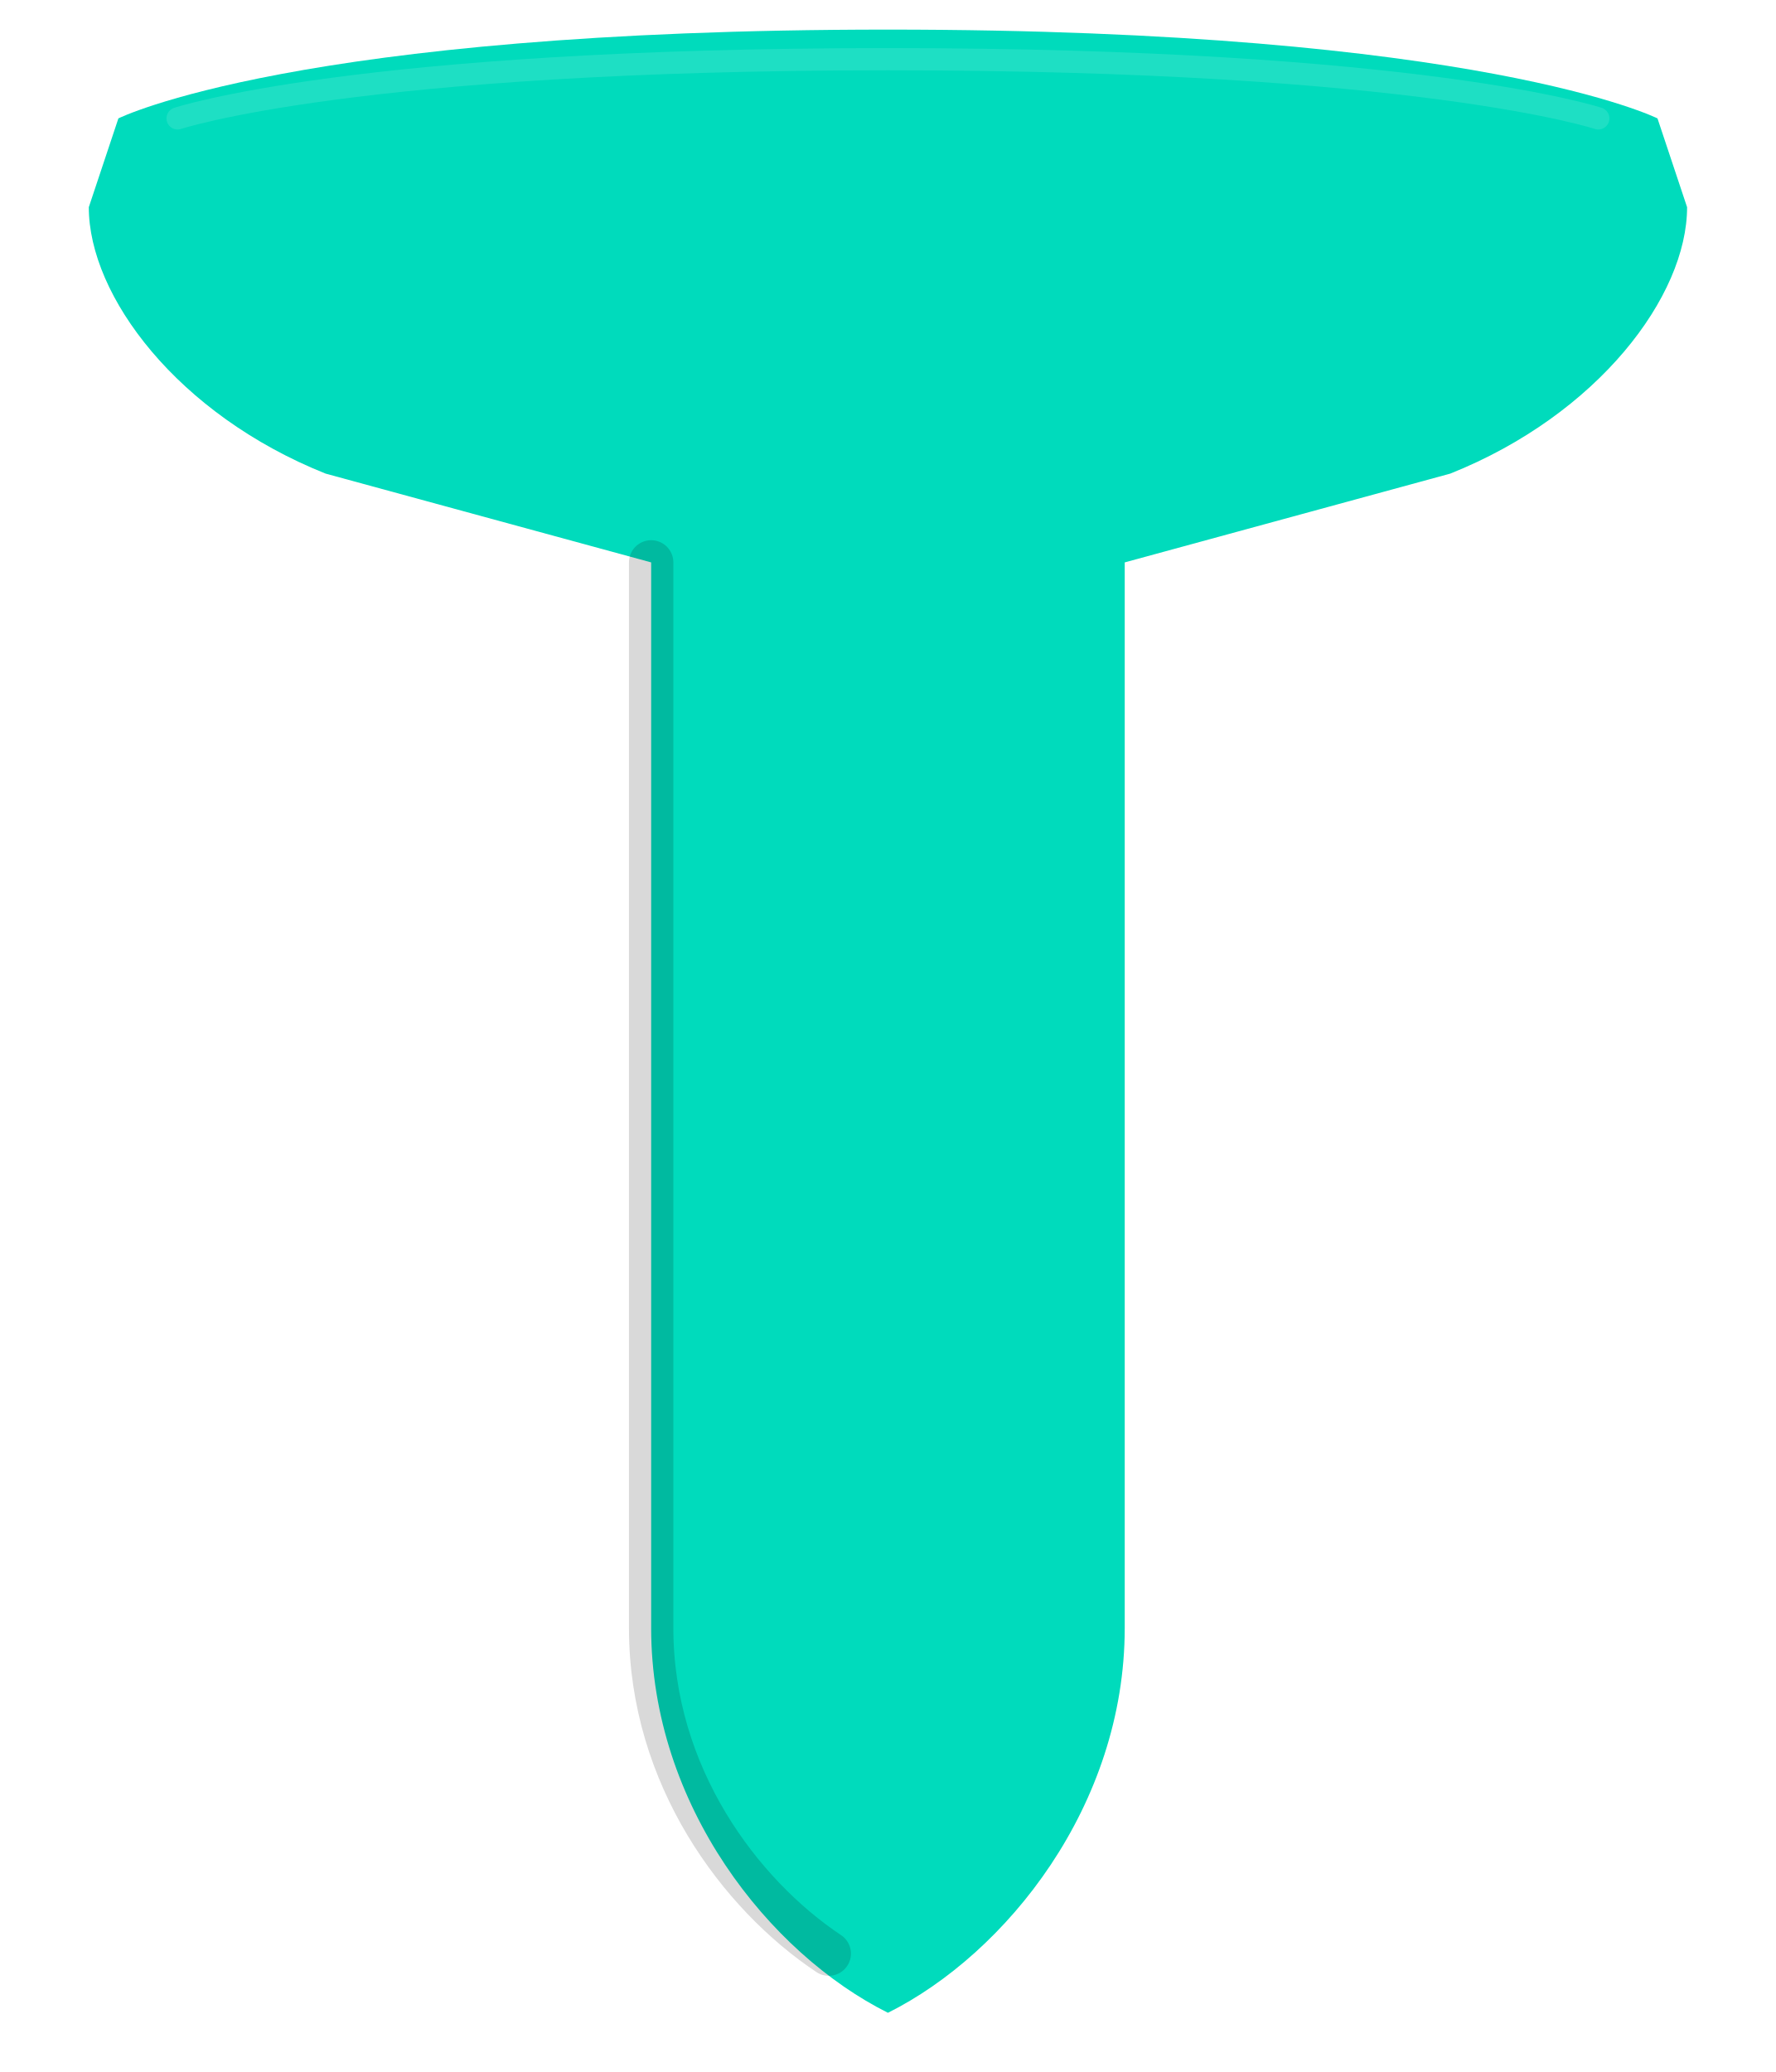
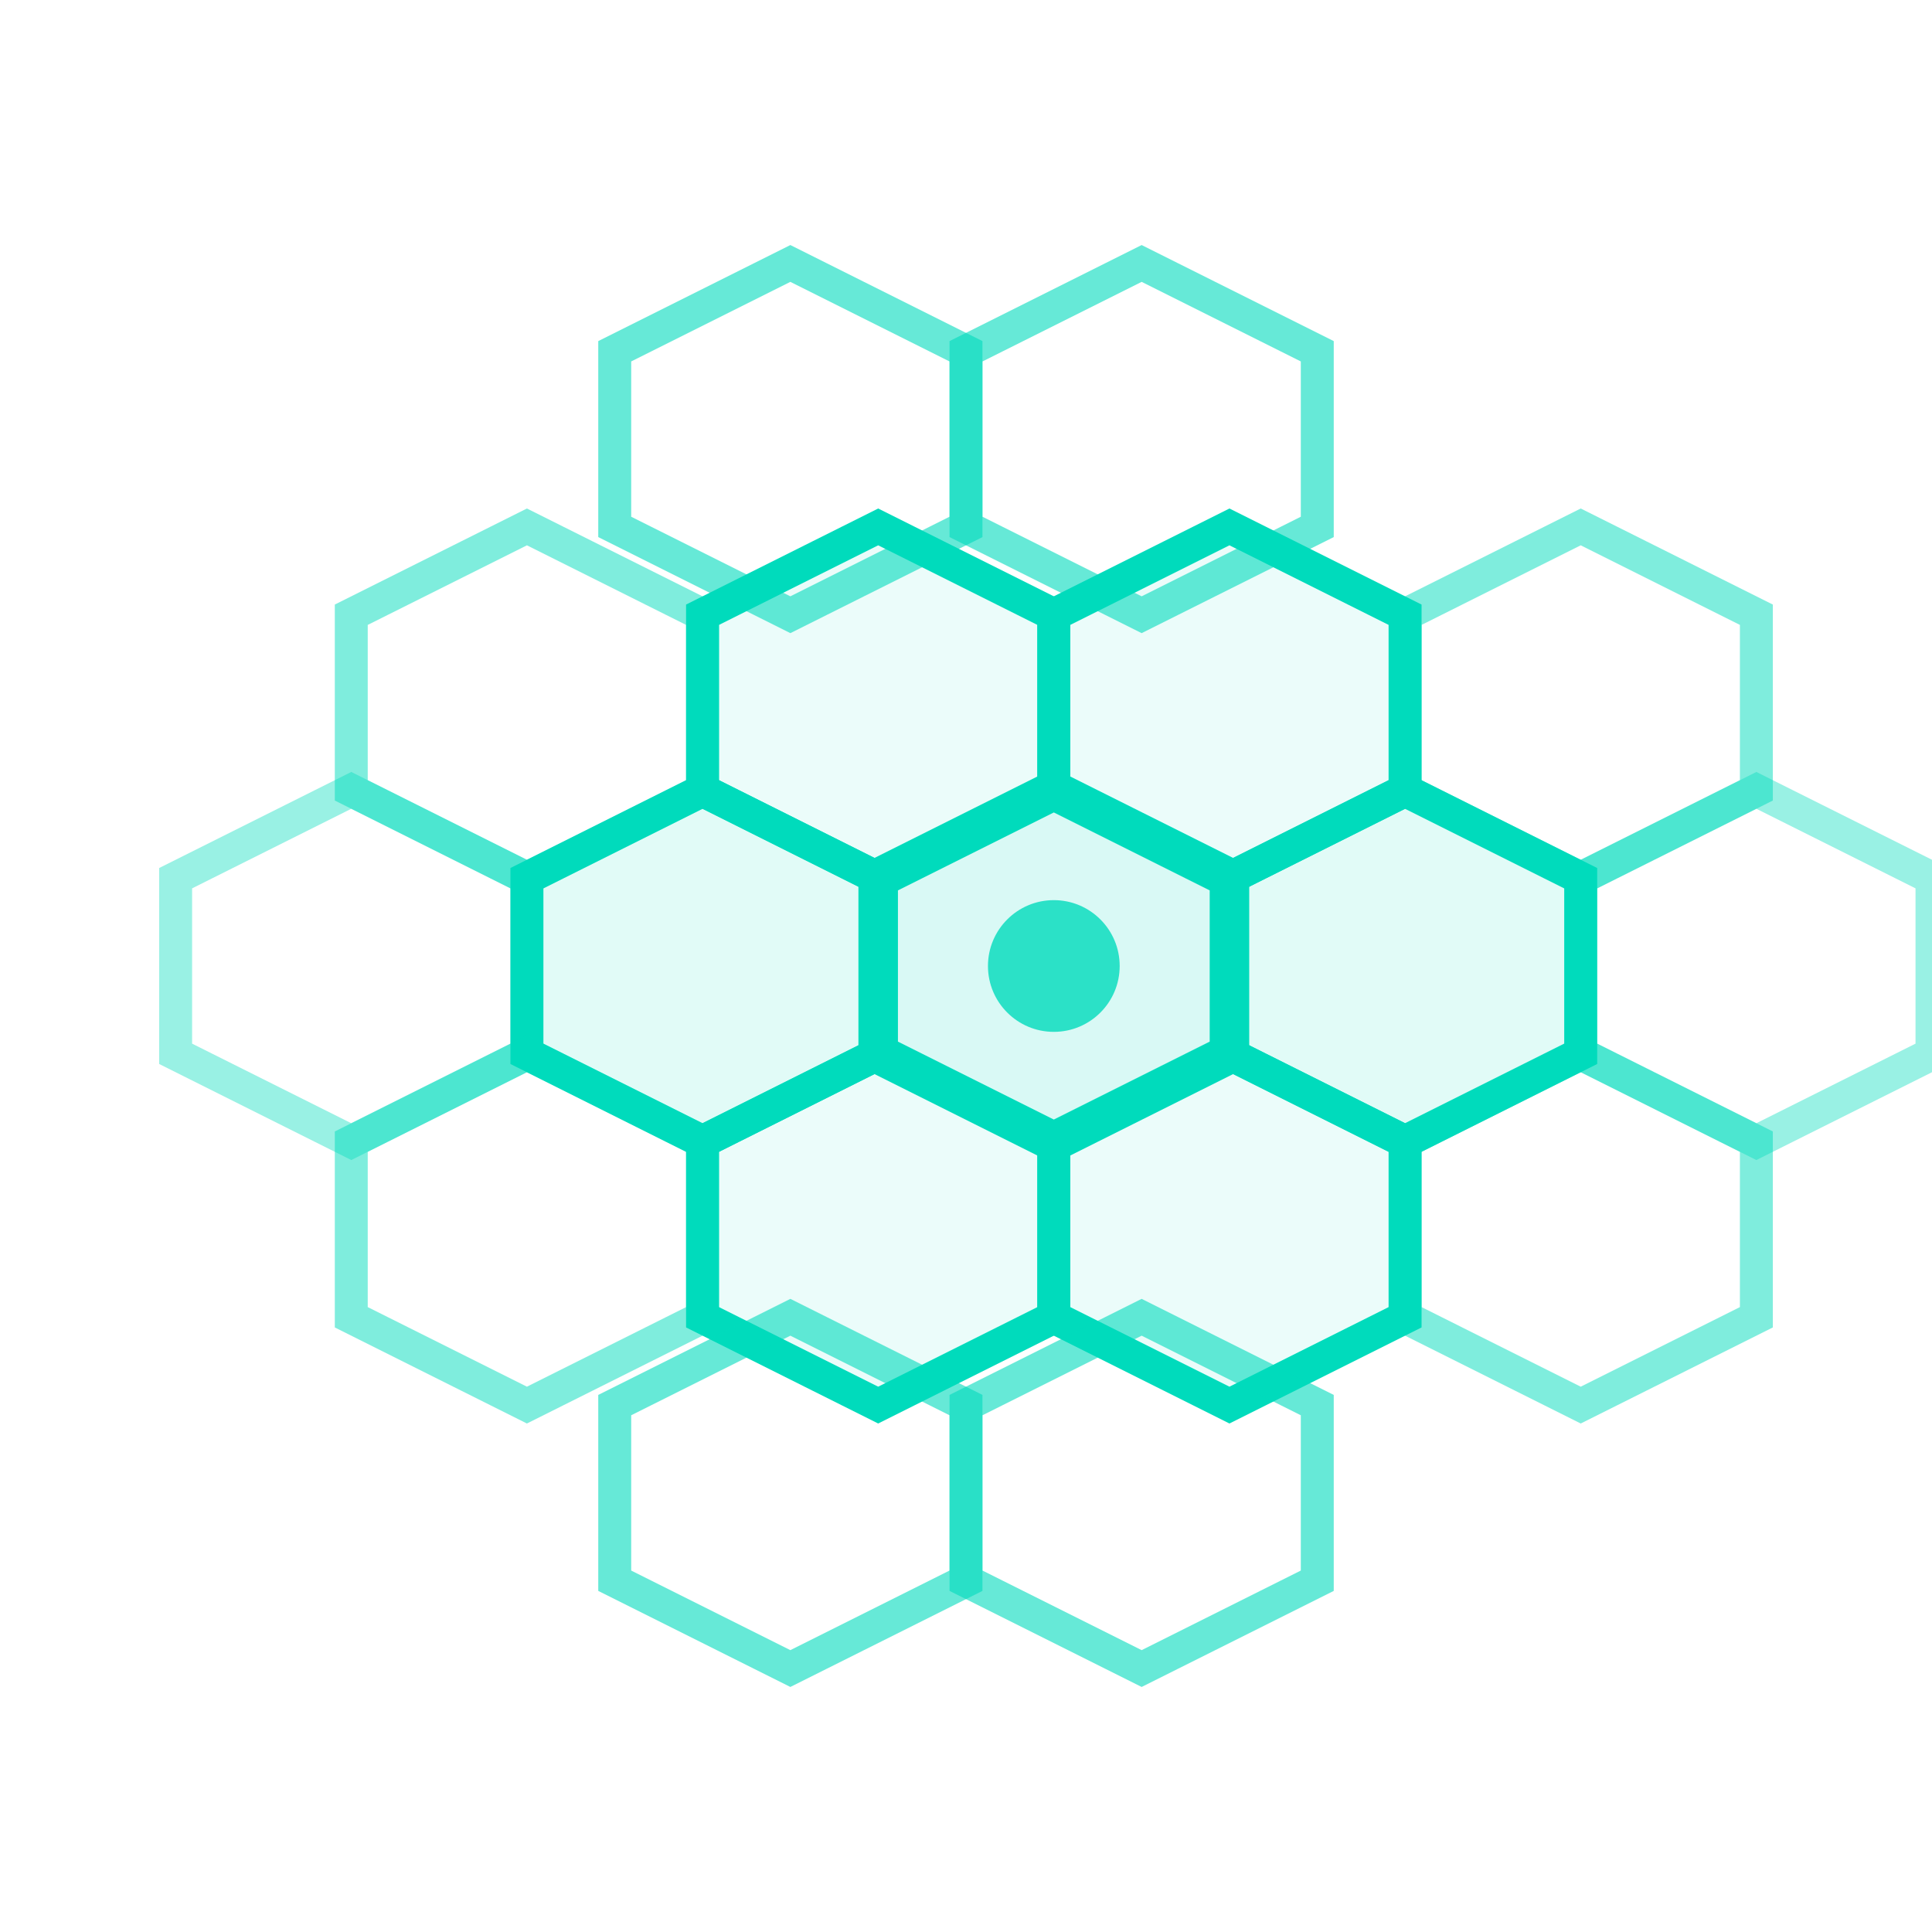
- <svg xmlns="http://www.w3.org/2000/svg" viewBox="0 0 120 140" fill="none">
-   <path d="     M 8 8     C 8 8, 20 2, 60 2     C 100 2, 112 8, 112 8     L 114 14     C 114 20, 108 28, 98 32     L 76 38     L 76 110     C 76 122, 68 132, 60 136     C 52 132, 44 122, 44 110     L 44 38     L 22 32     C 12 28, 6 20, 6 14     Z   " fill="#00DBBC" />
-   <path d="     M 44 38     L 44 110     C 44 120, 50 128, 56 132   " stroke="rgba(0,0,0,.15)" stroke-width="3" fill="none" stroke-linecap="round" />
-   <path d="     M 12 8     C 12 8, 24 4, 60 4     C 96 4, 108 8, 108 8   " stroke="rgba(255,255,255,.12)" stroke-width="1.5" fill="none" stroke-linecap="round" />
+ <svg xmlns="http://www.w3.org/2000/svg" viewBox="0 0 88 88" fill="none">
+   <polygon points="28,16 36,12 44,16 44,24 36,28 28,24" stroke="#00DBBC" stroke-width="1.5" fill="none" opacity=".6" />
+   <polygon points="44,16 52,12 60,16 60,24 52,28 44,24" stroke="#00DBBC" stroke-width="1.5" fill="none" opacity=".6" />
+   <polygon points="16,28 24,24 32,28 32,36 24,40 16,36" stroke="#00DBBC" stroke-width="1.5" fill="none" opacity=".5" />
+   <polygon points="32,28 40,24 48,28 48,36 40,40 32,36" stroke="#00DBBC" stroke-width="1.5" fill="#00DBBC" fill-opacity=".08" />
+   <polygon points="48,28 56,24 64,28 64,36 56,40 48,36" stroke="#00DBBC" stroke-width="1.5" fill="#00DBBC" fill-opacity=".08" />
+   <polygon points="64,28 72,24 80,28 80,36 72,40 64,36" stroke="#00DBBC" stroke-width="1.5" fill="none" opacity=".5" />
+   <polygon points="8,40 16,36 24,40 24,48 16,52 8,48" stroke="#00DBBC" stroke-width="1.5" fill="none" opacity=".4" />
+   <polygon points="24,40 32,36 40,40 40,48 32,52 24,48" stroke="#00DBBC" stroke-width="1.5" fill="#00DBBC" fill-opacity=".12" />
+   <polygon points="40,40 48,36 56,40 56,48 48,52 40,48" stroke="#00DBBC" stroke-width="1.8" fill="#00DBBC" fill-opacity=".15" />
+   <polygon points="56,40 64,36 72,40 72,48 64,52 56,48" stroke="#00DBBC" stroke-width="1.5" fill="#00DBBC" fill-opacity=".12" />
+   <polygon points="72,40 80,36 88,40 88,48 80,52 72,48" stroke="#00DBBC" stroke-width="1.5" fill="none" opacity=".4" />
+   <polygon points="16,52 24,48 32,52 32,60 24,64 16,60" stroke="#00DBBC" stroke-width="1.5" fill="none" opacity=".5" />
+   <polygon points="32,52 40,48 48,52 48,60 40,64 32,60" stroke="#00DBBC" stroke-width="1.5" fill="#00DBBC" fill-opacity=".08" />
+   <polygon points="48,52 56,48 64,52 64,60 56,64 48,60" stroke="#00DBBC" stroke-width="1.5" fill="#00DBBC" fill-opacity=".08" />
+   <polygon points="64,52 72,48 80,52 80,60 72,64 64,60" stroke="#00DBBC" stroke-width="1.5" fill="none" opacity=".5" />
+   <polygon points="28,64 36,60 44,64 44,72 36,76 28,72" stroke="#00DBBC" stroke-width="1.5" fill="none" opacity=".6" />
+   <polygon points="44,64 52,60 60,64 60,72 52,76 44,72" stroke="#00DBBC" stroke-width="1.5" fill="none" opacity=".6" />
+   <circle cx="48" cy="44" r="3" fill="#00DBBC" opacity=".8" />
</svg>
